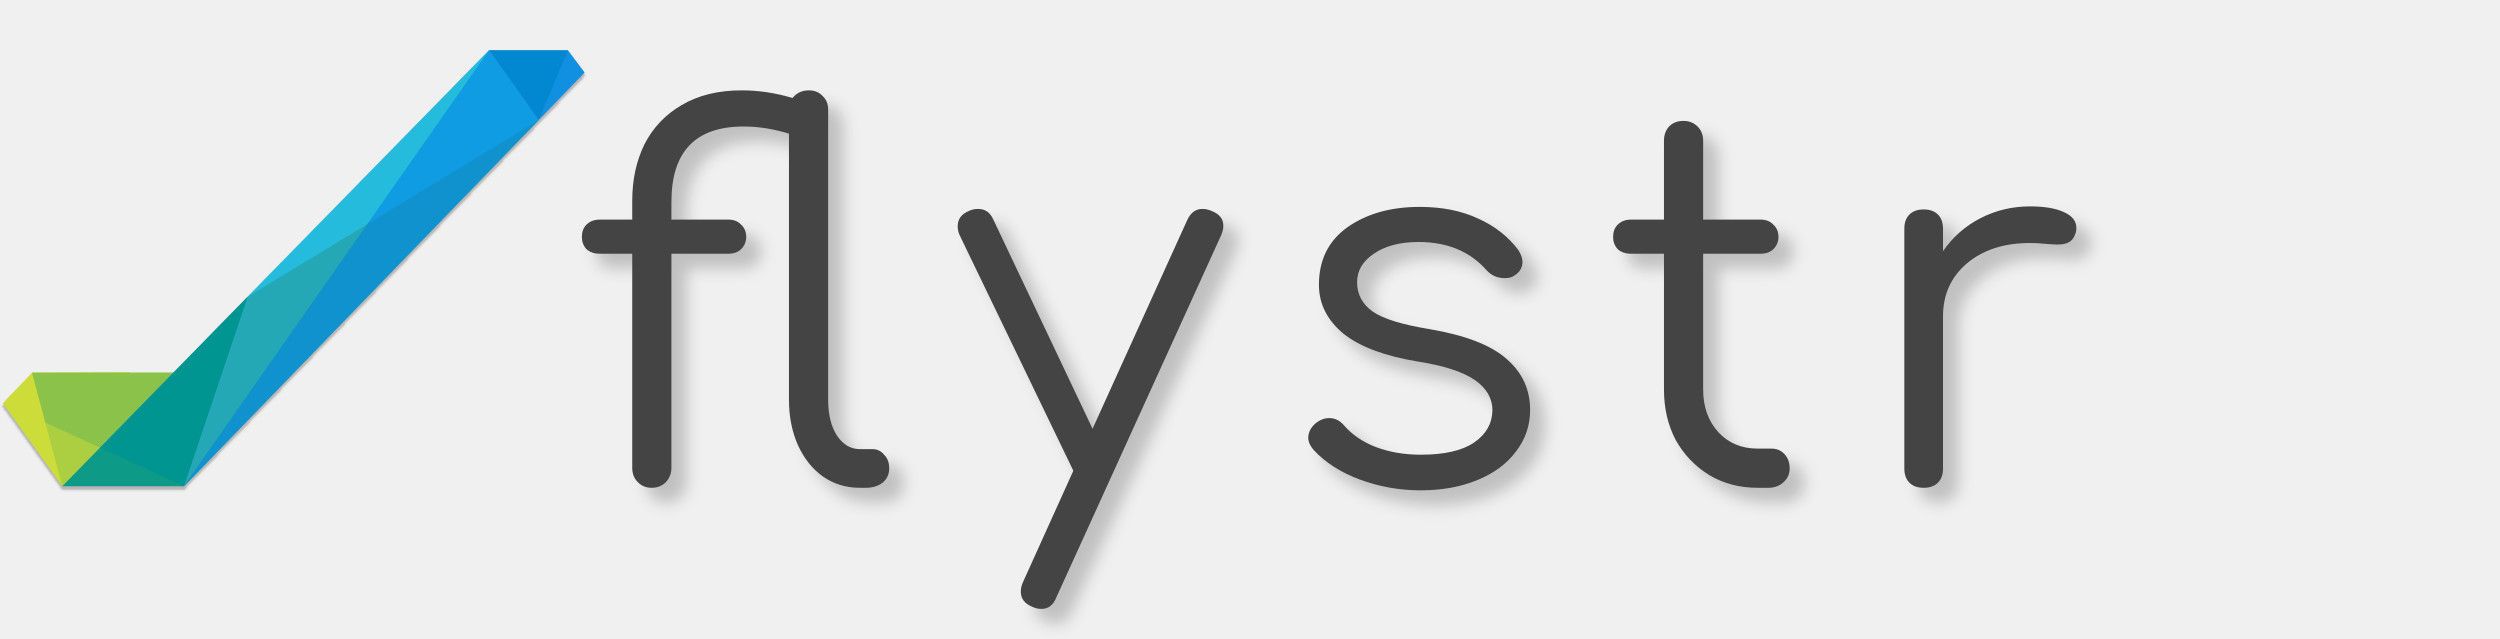
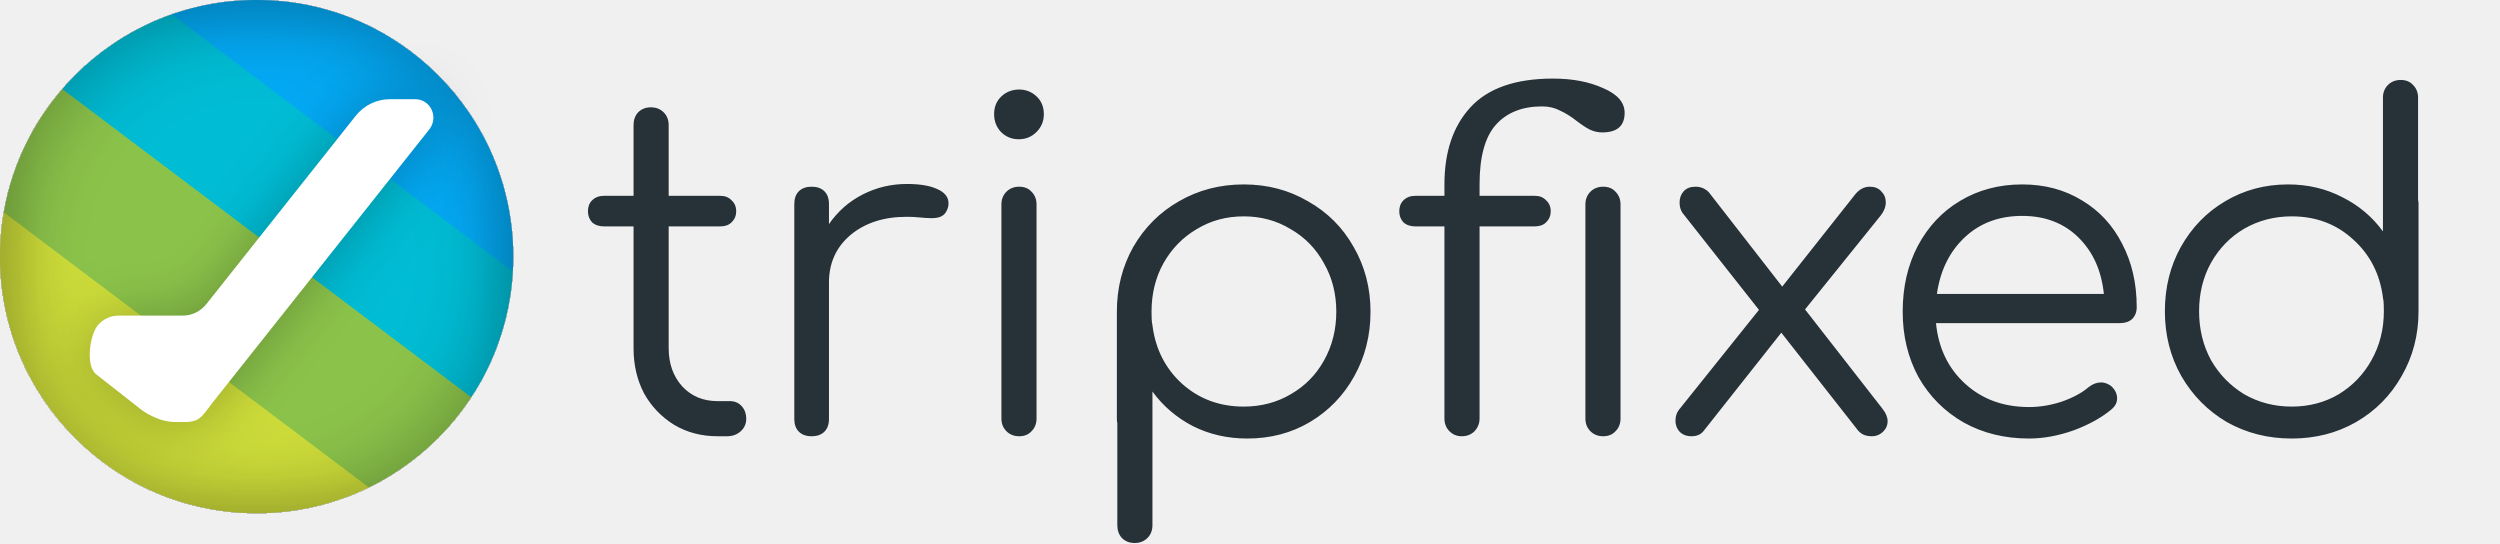
- <svg xmlns="http://www.w3.org/2000/svg" width="3439" height="878" viewBox="0 0 3439 878" fill="none">
-   <g filter="url(#filter0_d)">
-     <path d="M81.888 156.677L175.179 0L40.396 0.335L0 42.624L81.888 156.677Z" transform="translate(4 512.068)" fill="#CDDC39" />
-     <path d="M196 0L0 0.335L41.691 156.688L196 0Z" transform="translate(44.0005 512.312)" fill="#8BC34A" />
-     <path d="M167.207 599.74H0L587.018 0H695.061L718.112 30.756L167.207 599.74Z" transform="translate(85.8877 69)" fill="#0288D1" />
-     <path d="M0 96.318L40.187 0L62.92 30.756L0 96.318Z" transform="translate(741.081 69)" fill="#2196F3" fill-opacity="0.5" />
-     <path d="M0 599.74L87.55 339.039L419.811 0L0 599.74Z" transform="translate(253.093 69)" fill="#95ECFA" fill-opacity="0.5" />
-     <path d="M400.435 96.318L0 339.039L332.261 0L400.435 96.318Z" transform="translate(340.645 69)" fill="#00BCD4" fill-opacity="0.5" />
-     <path d="M249.094 114.053L0 0L81.888 114.053H249.094Z" transform="translate(4 554.688)" fill="#CDDC39" fill-opacity="0.5" />
-     <path d="M0 503.422L87.55 242.722L487.985 0L0 503.422Z" transform="translate(253.093 165.321)" fill="#009688" fill-opacity="0.5" />
-     <path d="M419.811 0L487.985 96.318L0 599.74L419.811 0Z" transform="translate(253.093 69)" fill="#2196F3" fill-opacity="0.5" />
-     <path d="M167.207 260.701L254.757 0L0 260.701H167.207Z" transform="translate(85.8877 408.041)" fill="#009688" fill-opacity="0.87" />
+ <svg xmlns="http://www.w3.org/2000/svg" width="4384" height="953" viewBox="0 0 4384 953" fill="none">
+   <path d="M1279.8 703.4C1288.33 703.4 1295.27 706.333 1300.6 712.2C1305.93 718.067 1308.6 725.533 1308.6 734.6C1308.6 743.133 1305.4 750.333 1299 756.2C1292.6 762.067 1284.6 765 1275 765H1258.2C1229.93 765 1204.6 758.333 1182.2 745C1159.8 731.133 1142.2 712.733 1129.4 689.8C1117.13 666.333 1111 639.933 1111 610.6V397H1059C1050.47 397 1043.53 394.6 1038.2 389.8C1033.4 384.467 1031 378.067 1031 370.6C1031 362.6 1033.4 356.2 1038.2 351.4C1043.53 346.067 1050.47 343.4 1059 343.4H1111V219.4C1111 210.333 1113.67 202.867 1119 197C1124.87 191.133 1132.33 188.2 1141.4 188.2C1150.47 188.2 1157.93 191.133 1163.8 197C1169.67 202.867 1172.6 210.333 1172.6 219.4V343.4H1263C1271.53 343.4 1278.2 346.067 1283 351.4C1288.33 356.2 1291 362.6 1291 370.6C1291 378.067 1288.33 384.467 1283 389.8C1278.2 394.6 1271.53 397 1263 397H1172.6V610.6C1172.6 637.8 1180.6 660.2 1196.6 677.8C1212.6 694.867 1233.13 703.4 1258.2 703.4H1279.8ZM1590.48 322.6C1612.88 322.6 1630.48 325.533 1643.28 331.4C1656.61 337.267 1663.28 345.533 1663.28 356.2C1663.28 359.4 1663.01 361.8 1662.48 363.4C1660.34 370.867 1656.88 375.933 1652.08 378.6C1647.81 381.267 1641.68 382.6 1633.68 382.6C1628.88 382.6 1620.61 382.067 1608.88 381C1604.61 380.467 1598.21 380.2 1589.68 380.2C1549.68 380.2 1516.88 390.867 1491.28 412.2C1466.21 433.533 1453.68 461.267 1453.68 495.4V734.6C1453.68 744.2 1451.01 751.667 1445.68 757C1440.34 762.333 1432.88 765 1423.28 765C1413.68 765 1406.21 762.333 1400.88 757C1395.54 751.667 1392.88 744.2 1392.88 734.6V357.8C1392.88 348.2 1395.54 340.733 1400.88 335.4C1406.21 330.067 1413.68 327.4 1423.28 327.4C1432.88 327.4 1440.34 330.067 1445.68 335.4C1451.01 340.733 1453.68 348.2 1453.68 357.8V393C1469.14 370.6 1488.88 353.267 1512.88 341C1536.88 328.733 1562.74 322.6 1590.48 322.6ZM1756.08 358.6C1756.08 349.533 1759.01 342.067 1764.88 336.2C1770.75 330.333 1778.21 327.4 1787.28 327.4C1796.35 327.4 1803.55 330.333 1808.88 336.2C1814.75 342.067 1817.68 349.533 1817.68 358.6V733.8C1817.68 742.867 1814.75 750.333 1808.88 756.2C1803.55 762.067 1796.35 765 1787.28 765C1778.21 765 1770.75 762.067 1764.88 756.2C1759.01 750.333 1756.08 742.867 1756.08 733.8V358.6ZM1787.28 157C1799.01 157 1809.15 161 1817.68 169C1826.21 177 1830.48 187.4 1830.48 200.2C1830.48 212.467 1826.21 222.867 1817.68 231.4C1809.15 239.933 1798.75 244.2 1786.48 244.2C1774.21 244.2 1763.81 239.933 1755.28 231.4C1747.28 222.867 1743.28 212.467 1743.28 200.2C1743.28 187.4 1747.55 177 1756.08 169C1764.61 161 1775.01 157 1787.28 157ZM2180.93 323.4C2222.53 323.4 2260.13 333.267 2293.73 353C2327.86 372.2 2354.53 398.867 2373.73 433C2393.46 467.133 2403.33 505 2403.33 546.6C2403.33 588.2 2393.73 626.067 2374.53 660.2C2355.86 693.8 2330 720.467 2296.93 740.2C2264.4 759.4 2227.86 769 2187.33 769C2152.66 769 2120.93 761.8 2092.13 747.4C2063.33 732.467 2039.6 712.2 2020.93 686.6V921C2020.93 930.067 2018 937.533 2012.13 943.4C2006.26 949.267 1998.8 952.2 1989.73 952.2C1980.66 952.2 1973.2 949.267 1967.33 943.4C1962 937.533 1959.33 930.067 1959.33 921V741.8C1958.8 740.2 1958.53 737.8 1958.53 734.6V546.6C1958.53 505 1968.13 467.133 1987.33 433C2007.06 398.867 2033.73 372.2 2067.33 353C2101.46 333.267 2139.33 323.4 2180.93 323.4ZM2180.93 713C2211.33 713 2238.8 705.8 2263.33 691.4C2288.4 677 2307.86 657.267 2321.73 632.2C2336.13 606.6 2343.33 578.067 2343.33 546.6C2343.33 515.133 2336.13 486.867 2321.73 461.8C2307.86 436.2 2288.4 416.2 2263.33 401.8C2238.8 386.867 2211.33 379.4 2180.93 379.4C2150.53 379.4 2123.06 386.867 2098.53 401.8C2074 416.2 2054.53 436.2 2040.13 461.8C2026.26 486.867 2019.33 515.133 2019.33 546.6C2019.33 555.667 2019.6 562.333 2020.13 566.6C2020.66 567.667 2020.93 569 2020.93 570.6C2026.26 612.2 2043.6 646.333 2072.93 673C2102.8 699.667 2138.8 713 2180.93 713ZM2691.36 343.4C2699.89 343.4 2706.56 346.067 2711.36 351.4C2716.69 356.2 2719.36 362.6 2719.36 370.6C2719.36 378.067 2716.69 384.467 2711.36 389.8C2706.56 394.6 2699.89 397 2691.36 397H2594.56V733.8C2594.56 742.333 2591.62 749.8 2585.76 756.2C2579.89 762.067 2572.42 765 2563.36 765C2554.82 765 2547.62 762.067 2541.76 756.2C2535.89 750.333 2532.96 742.867 2532.96 733.8V397H2481.76C2473.22 397 2466.29 394.6 2460.96 389.8C2456.16 384.467 2453.76 378.067 2453.76 370.6C2453.76 362.6 2456.16 356.2 2460.96 351.4C2466.29 346.067 2473.22 343.4 2481.76 343.4H2532.96V323.4C2532.96 266.333 2548.16 221.267 2578.56 188.2C2609.49 154.6 2657.76 137.8 2723.36 137.8C2757.49 137.8 2786.82 143.4 2811.36 154.6C2836.42 165.267 2848.96 179.667 2848.96 197.8C2848.96 220.733 2835.89 232.2 2809.76 232.2C2802.29 232.2 2795.09 230.6 2788.16 227.4C2781.76 224.2 2774.02 219.133 2764.96 212.2C2754.82 204.2 2744.96 198.067 2735.36 193.8C2726.29 189 2715.89 186.6 2704.16 186.6C2669.49 186.6 2642.56 197.267 2623.36 218.6C2604.16 239.933 2594.56 274.867 2594.56 323.4V343.4H2691.36ZM2811.36 327.4C2820.42 327.4 2827.62 330.333 2832.96 336.2C2838.82 342.067 2841.76 349.533 2841.76 358.6V733.8C2841.76 742.867 2838.82 750.333 2832.96 756.2C2827.62 762.067 2820.42 765 2811.36 765C2802.29 765 2794.82 762.067 2788.96 756.2C2783.09 750.333 2780.16 742.867 2780.16 733.8V358.6C2780.16 349.533 2783.09 342.067 2788.96 336.2C2794.82 330.333 2802.29 327.4 2811.36 327.4ZM3301.31 717C3307.18 724.467 3310.11 731.667 3310.11 738.6C3310.11 746.067 3307.18 752.467 3301.31 757.8C3295.98 762.6 3289.85 765 3282.91 765C3276.51 765 3271.18 763.933 3266.91 761.8C3262.65 759.667 3258.65 755.933 3254.91 750.6L3123.71 583.4L2987.71 755.4C2982.91 761.8 2975.71 765 2966.11 765C2957.58 765 2950.65 762.333 2945.31 757C2940.51 751.667 2938.11 745.267 2938.11 737.8C2938.11 729.267 2940.78 722.067 2946.11 716.2L3084.51 543.4L2953.31 377C2947.98 371.133 2945.31 363.933 2945.31 355.4C2945.31 347.4 2947.71 340.733 2952.51 335.4C2957.31 330.067 2964.25 327.4 2973.31 327.4C2982.38 327.4 2990.11 330.6 2996.51 337L3125.31 502.6L3252.51 341.8C3259.98 332.2 3268.78 327.4 3278.91 327.4C3287.45 327.4 3294.11 330.067 3298.91 335.4C3304.25 340.733 3306.91 347.133 3306.91 354.6C3306.91 362.6 3303.98 370.333 3298.11 377.8L3165.31 542.6L3301.31 717ZM3546.15 323.4C3585.62 323.4 3620.55 332.733 3650.95 351.4C3681.35 369.533 3704.82 394.867 3721.35 427.4C3738.42 459.933 3746.95 497 3746.95 538.6C3746.95 547.133 3744.28 554.067 3738.95 559.4C3733.62 564.2 3726.68 566.6 3718.15 566.6H3394.95C3399.22 610.333 3416.28 645.8 3446.15 673C3476.02 700.2 3513.35 713.8 3558.15 713.8C3577.35 713.8 3596.55 710.6 3615.75 704.2C3635.48 697.267 3651.22 688.733 3662.95 678.6C3669.88 673.267 3677.08 670.6 3684.55 670.6C3690.42 670.6 3696.28 672.733 3702.15 677C3709.08 683.4 3712.55 690.6 3712.55 698.6C3712.55 705.533 3709.62 711.667 3703.75 717C3686.15 731.933 3663.75 744.467 3636.55 754.6C3609.35 764.2 3583.22 769 3558.15 769C3515.48 769 3477.35 759.667 3443.75 741C3410.15 721.8 3383.75 695.4 3364.55 661.8C3345.88 627.667 3336.55 589.267 3336.55 546.6C3336.55 503.4 3345.35 465 3362.95 431.4C3381.08 397.267 3405.88 370.867 3437.35 352.2C3469.35 333 3505.62 323.4 3546.15 323.4ZM3546.15 378.6C3505.62 378.6 3472.02 391.133 3445.35 416.2C3418.68 441.267 3402.42 474.333 3396.55 515.4H3689.35C3685.08 474.333 3670.15 441.267 3644.55 416.2C3618.95 391.133 3586.15 378.6 3546.15 378.6ZM4240.33 350.6C4240.86 352.2 4241.13 354.6 4241.13 357.8V545.8C4241.13 587.4 4231.26 625.267 4211.53 659.4C4192.33 693.533 4165.66 720.467 4131.53 740.2C4097.93 759.4 4060.33 769 4018.73 769C3977.13 769 3939.26 759.4 3905.13 740.2C3871.53 720.467 3844.86 693.533 3825.13 659.4C3805.93 625.267 3796.33 587.4 3796.33 545.8C3796.33 504.2 3805.66 466.6 3824.33 433C3843.53 398.867 3869.4 372.2 3901.93 353C3935 333.267 3971.8 323.4 4012.33 323.4C4047 323.4 4078.73 330.867 4107.53 345.8C4136.33 360.2 4160.06 380.2 4178.73 405.8V171.4C4178.73 162.333 4181.66 154.867 4187.53 149C4193.4 143.133 4200.86 140.2 4209.93 140.2C4219 140.2 4226.2 143.133 4231.53 149C4237.4 154.867 4240.33 162.333 4240.33 171.4V350.6ZM4018.73 713C4049.13 713 4076.6 705.8 4101.13 691.4C4125.66 676.467 4144.86 656.467 4158.73 631.4C4173.13 605.8 4180.33 577.267 4180.33 545.8C4180.33 536.733 4180.06 530.067 4179.53 525.8C4179 524.733 4178.73 523.4 4178.73 521.8C4173.4 480.2 4155.8 446.067 4125.93 419.4C4096.6 392.733 4060.86 379.4 4018.73 379.4C3988.33 379.4 3960.6 386.6 3935.53 401C3911 415.4 3891.53 435.4 3877.13 461C3863.26 486.067 3856.33 514.333 3856.33 545.8C3856.33 577.267 3863.26 605.8 3877.13 631.4C3891.53 656.467 3911 676.467 3935.53 691.4C3960.6 705.8 3988.33 713 4018.73 713Z" fill="#263238" />
+   <g filter="url(#filter0_i)">
+     <mask id="mask0" mask-type="alpha" maskUnits="userSpaceOnUse" x="0" y="0" width="900" height="900">
+       <path d="M900 450C900 698.528 698.528 900 450 900C201.472 900 0 698.528 0 450C0 201.472 201.472 0 450 0C698.528 0 900 201.472 900 450Z" fill="white" />
+     </mask>
+     <g mask="url(#mask0)">
+       <rect x="121.824" y="-616" width="1902.6" height="690.359" transform="rotate(37 121.824 -616)" fill="#03A9F4" />
+       <rect x="-134.279" y="-303" width="1902.6" height="526.797" transform="rotate(37 -134.279 -303)" fill="#00BCD4" />
+       <rect x="-141.979" y="-33.089" width="1902.6" height="550.496" transform="rotate(37 -141.979 -33.0889)" fill="#8BC34A" />
+       <rect x="-320.279" y="126" width="1902.6" height="793.8" transform="rotate(37 -320.279 126)" fill="#CDDC39" />
+     </g>
  </g>
  <g filter="url(#filter1_d)">
-     <path d="M415.1 617.8C421.633 617.8 427 620.367 431.2 625.5C435.867 630.167 438.2 636.467 438.2 644.4C438.2 652.333 435.167 658.867 429.1 664C423.033 668.667 415.333 671 406 671H397.6C378.933 671 362.133 665.867 347.2 655.6C332.733 645.333 321.3 631.1 312.9 612.9C304.5 594.233 300.3 573.233 300.3 549.9V183.8C278.833 177.267 258.067 174 238 174C171.733 174 138.6 208.533 138.6 277.6V302.1H217C224.467 302.1 230.3 304.433 234.5 309.1C239.167 313.3 241.5 318.9 241.5 325.9C241.5 332.433 239.167 338.033 234.5 342.7C230.3 346.9 224.467 349 217 349H138.6V643.7C138.6 651.167 136.033 657.7 130.9 663.3C125.767 668.433 119.233 671 111.3 671C103.833 671 97.533 668.433 92.4 663.3C87.267 658.167 84.7 651.633 84.7 643.7V349H39.9C32.433 349 26.367 346.9 21.7 342.7C17.5 338.033 15.4 332.433 15.4 325.9C15.4 318.9 17.5 313.3 21.7 309.1C26.367 304.433 32.433 302.1 39.9 302.1H84.7V276.2C84.7 247.267 90.3 221.367 101.5 198.5C113.167 175.633 130.2 157.667 152.6 144.6C175.467 131.067 203 124.3 235.2 124.3C258.533 124.3 281.867 127.8 305.2 134.8C310.8 127.8 318.267 124.3 327.6 124.3C335.533 124.3 341.833 126.867 346.5 132C351.633 136.667 354.2 142.967 354.2 150.9V549.9C354.2 569.967 358.167 586.3 366.1 598.9C374.5 611.5 385 617.8 397.6 617.8H415.1ZM881.721 290.2C892.454 294.4 897.821 301.167 897.821 310.5C897.821 314.7 896.888 318.9 895.021 323.1L668.221 821.5C664.021 832.233 657.254 837.6 647.921 837.6C643.254 837.6 639.054 836.667 635.321 834.8C624.588 830.6 619.221 823.6 619.221 813.8C619.221 809.6 620.154 805.4 622.021 801.2L691.321 647.9V647.2L535.221 323.8C533.354 320.067 532.421 315.867 532.421 311.2C532.421 301.4 537.554 294.4 547.821 290.2C551.554 288.333 555.754 287.4 560.421 287.4C570.221 287.4 577.221 292.3 581.421 302.1L717.921 589.8L848.121 302.8C852.788 292.533 859.788 287.4 869.121 287.4C873.321 287.4 877.521 288.333 881.721 290.2ZM1167.92 284.6C1198.72 284.6 1225.55 289.967 1248.42 300.7C1271.28 310.967 1289.72 325.433 1303.72 344.1C1307.45 350.167 1309.32 355.533 1309.32 360.2C1309.32 368.133 1305.58 374.433 1298.12 379.1C1294.85 381.433 1290.42 382.6 1284.82 382.6C1275.02 382.6 1266.85 379.1 1260.32 372.1C1237.45 345.967 1206.18 332.9 1166.52 332.9C1140.85 332.9 1120.32 338.267 1104.92 349C1089.52 359.267 1081.82 372.333 1081.82 388.2C1081.82 405 1089.05 418.533 1103.52 428.8C1117.98 438.6 1143.65 446.533 1180.52 452.6C1230.45 461 1266.15 474.767 1287.62 493.9C1309.08 512.567 1319.82 535.9 1319.82 563.9C1319.82 585.367 1313.28 604.5 1300.22 621.3C1287.62 638.1 1269.88 651.167 1247.02 660.5C1224.15 669.833 1198.25 674.5 1169.32 674.5C1140.38 674.5 1112.62 669.6 1086.02 659.8C1059.42 650 1037.95 636.233 1021.62 618.5C1016.95 612.9 1014.62 607.533 1014.62 602.4C1014.62 594.467 1018.35 587.467 1025.82 581.4C1031.42 577.2 1037.25 575.1 1043.32 575.1C1051.25 575.1 1058.02 578.367 1063.62 584.9C1074.82 597.967 1089.52 608 1107.72 615C1126.38 622 1146.92 625.5 1169.32 625.5C1201.98 625.5 1226.48 619.9 1242.82 608.7C1259.15 597.5 1267.55 582.8 1268.02 564.6C1268.02 547.8 1259.85 533.8 1243.52 522.6C1227.18 511.4 1201.28 503 1165.82 497.4C1120.08 489.933 1085.78 477.1 1062.92 458.9C1040.52 440.233 1029.32 417.833 1029.32 391.7C1029.32 357.633 1042.38 331.267 1068.52 312.6C1095.12 293.933 1128.25 284.6 1167.92 284.6ZM1651.66 617.1C1659.13 617.1 1665.19 619.667 1669.86 624.8C1674.53 629.933 1676.86 636.467 1676.86 644.4C1676.86 651.867 1674.06 658.167 1668.46 663.3C1662.86 668.433 1655.86 671 1647.46 671H1632.76C1608.03 671 1585.86 665.167 1566.26 653.5C1546.66 641.367 1531.26 625.267 1520.06 605.2C1509.33 584.667 1503.96 561.567 1503.96 535.9V349H1458.46C1450.99 349 1444.93 346.9 1440.26 342.7C1436.06 338.033 1433.96 332.433 1433.96 325.9C1433.96 318.9 1436.06 313.3 1440.26 309.1C1444.93 304.433 1450.99 302.1 1458.46 302.1H1503.96V193.6C1503.96 185.667 1506.29 179.133 1510.96 174C1516.09 168.867 1522.63 166.3 1530.56 166.3C1538.49 166.3 1545.03 168.867 1550.16 174C1555.29 179.133 1557.86 185.667 1557.86 193.6V302.1H1636.96C1644.43 302.1 1650.26 304.433 1654.46 309.1C1659.13 313.3 1661.46 318.9 1661.46 325.9C1661.46 332.433 1659.13 338.033 1654.46 342.7C1650.26 346.9 1644.43 349 1636.96 349H1557.86V535.9C1557.86 559.7 1564.86 579.3 1578.86 594.7C1592.86 609.633 1610.83 617.1 1632.76 617.1H1651.66ZM2007.5 283.9C2027.1 283.9 2042.5 286.467 2053.7 291.6C2065.37 296.733 2071.2 303.967 2071.2 313.3C2071.2 316.1 2070.97 318.2 2070.5 319.6C2068.63 326.133 2065.6 330.567 2061.4 332.9C2057.67 335.233 2052.3 336.4 2045.3 336.4C2041.1 336.4 2033.87 335.933 2023.6 335C2019.87 334.533 2014.27 334.3 2006.8 334.3C1971.8 334.3 1943.1 343.633 1920.7 362.3C1898.77 380.967 1887.8 405.233 1887.8 435.1V644.4C1887.8 652.8 1885.47 659.333 1880.8 664C1876.13 668.667 1869.6 671 1861.2 671C1852.8 671 1846.27 668.667 1841.6 664C1836.93 659.333 1834.6 652.8 1834.6 644.4V314.7C1834.6 306.3 1836.93 299.767 1841.6 295.1C1846.27 290.433 1852.8 288.1 1861.2 288.1C1869.6 288.1 1876.13 290.433 1880.8 295.1C1885.47 299.767 1887.8 306.3 1887.8 314.7V345.5C1901.33 325.9 1918.6 310.733 1939.6 300C1960.6 289.267 1983.23 283.9 2007.5 283.9Z" transform="translate(785)" fill="#444444" />
+     <mask id="mask1" mask-type="alpha" maskUnits="userSpaceOnUse" x="157" y="174" width="603" height="566">
+       <path d="M623.877 203.01L361.91 533.214C351.732 546.043 336.48 553.488 320.374 553.488H207.522C193.65 553.488 180.47 559.718 171.442 570.543C157.684 587.039 150 639 167.5 655.5L248.5 719C248.5 719 276.189 740 306.5 740H325C351.999 740 355.726 727.519 372.787 706.011L752.92 226.79C757.499 221.018 760 213.797 760 206.349C760 188.483 745.908 174 728.526 174H683.311C660.265 174 638.441 184.652 623.877 203.01Z" fill="white" />
+     </mask>
+     <g mask="url(#mask1)">
+       <rect x="-80.415" y="19.068" width="1128.7" height="928.534" fill="white" />
+     </g>
  </g>
  <defs>
-     <filter id="filter0_d" x="0" y="69" width="808" height="608" filterUnits="userSpaceOnUse" color-interpolation-filters="sRGB">
+     <filter id="filter0_i" x="0" y="0" width="900" height="904" filterUnits="userSpaceOnUse" color-interpolation-filters="sRGB">
      <feFlood flood-opacity="0" result="BackgroundImageFix" />
-       <feColorMatrix in="SourceAlpha" type="matrix" values="0 0 0 0 0 0 0 0 0 0 0 0 0 0 0 0 0 0 255 0" />
+       <feBlend mode="normal" in="SourceGraphic" in2="BackgroundImageFix" result="shape" />
+       <feColorMatrix in="SourceAlpha" type="matrix" values="0 0 0 0 0 0 0 0 0 0 0 0 0 0 0 0 0 0 127 0" result="hardAlpha" />
      <feOffset dy="4" />
-       <feGaussianBlur stdDeviation="2" />
+       <feGaussianBlur stdDeviation="75" />
+       <feComposite in2="hardAlpha" operator="arithmetic" k2="-1" k3="1" />
+       <feColorMatrix type="matrix" values="0 0 0 0 0 0 0 0 0 0 0 0 0 0 0 0 0 0 0.3 0" />
+       <feBlend mode="normal" in2="shape" result="effect1_innerShadow" />
+     </filter>
+     <filter id="filter1_d" x="57.358" y="78" width="802.642" height="766" filterUnits="userSpaceOnUse" color-interpolation-filters="sRGB">
+       <feFlood flood-opacity="0" result="BackgroundImageFix" />
+       <feColorMatrix in="SourceAlpha" type="matrix" values="0 0 0 0 0 0 0 0 0 0 0 0 0 0 0 0 0 0 127 0" />
+       <feOffset dy="4" />
+       <feGaussianBlur stdDeviation="50" />
      <feColorMatrix type="matrix" values="0 0 0 0 0 0 0 0 0 0 0 0 0 0 0 0 0 0 0.25 0" />
-       <feBlend mode="normal" in2="BackgroundImageFix" result="effect1_dropShadow" />
-       <feBlend mode="normal" in="SourceGraphic" in2="effect1_dropShadow" result="shape" />
-     </filter>
-     <filter id="filter1_d" x="800.4" y="124.3" width="2095.8" height="753.3" filterUnits="userSpaceOnUse" color-interpolation-filters="sRGB">
-       <feFlood flood-opacity="0" result="BackgroundImageFix" />
-       <feColorMatrix in="SourceAlpha" type="matrix" values="0 0 0 0 0 0 0 0 0 0 0 0 0 0 0 0 0 0 255 0" />
-       <feOffset dx="20" dy="20" />
-       <feGaussianBlur stdDeviation="10" />
-       <feColorMatrix type="matrix" values="0 0 0 0 0 0 0 0 0 0 0 0 0 0 0 0 0 0 0.2 0" />
      <feBlend mode="normal" in2="BackgroundImageFix" result="effect1_dropShadow" />
      <feBlend mode="normal" in="SourceGraphic" in2="effect1_dropShadow" result="shape" />
    </filter>
  </defs>
</svg>
